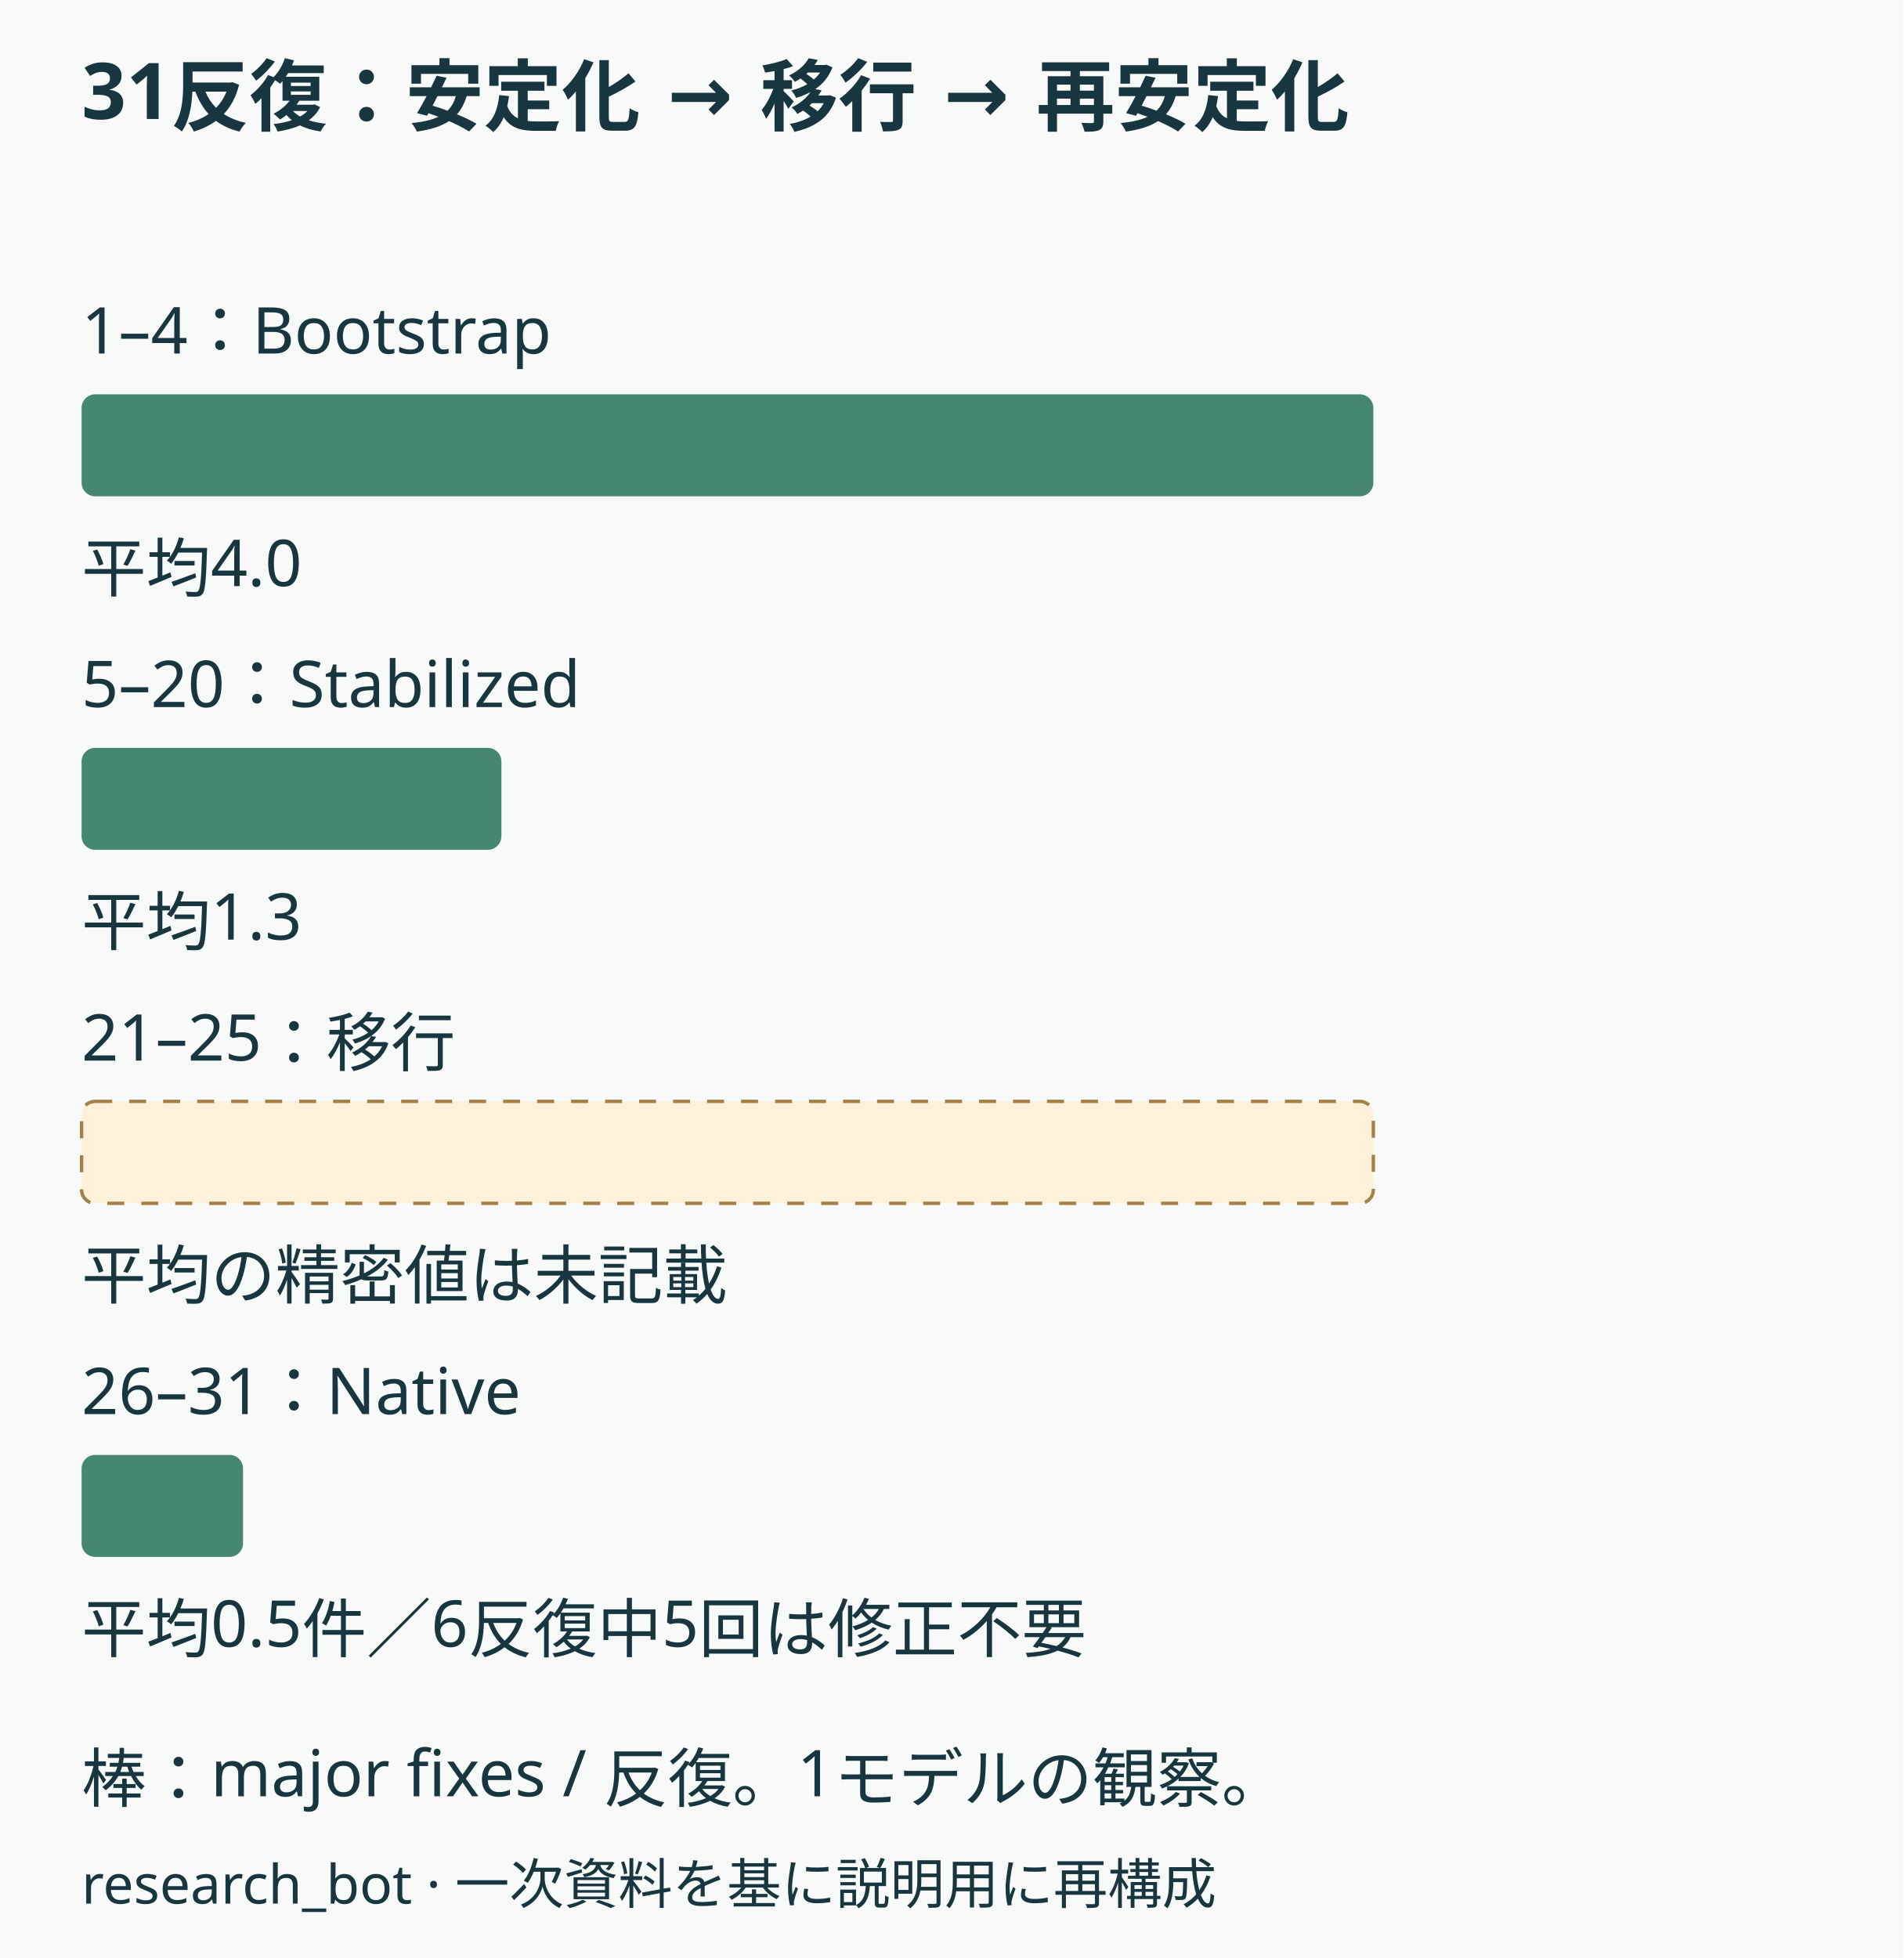
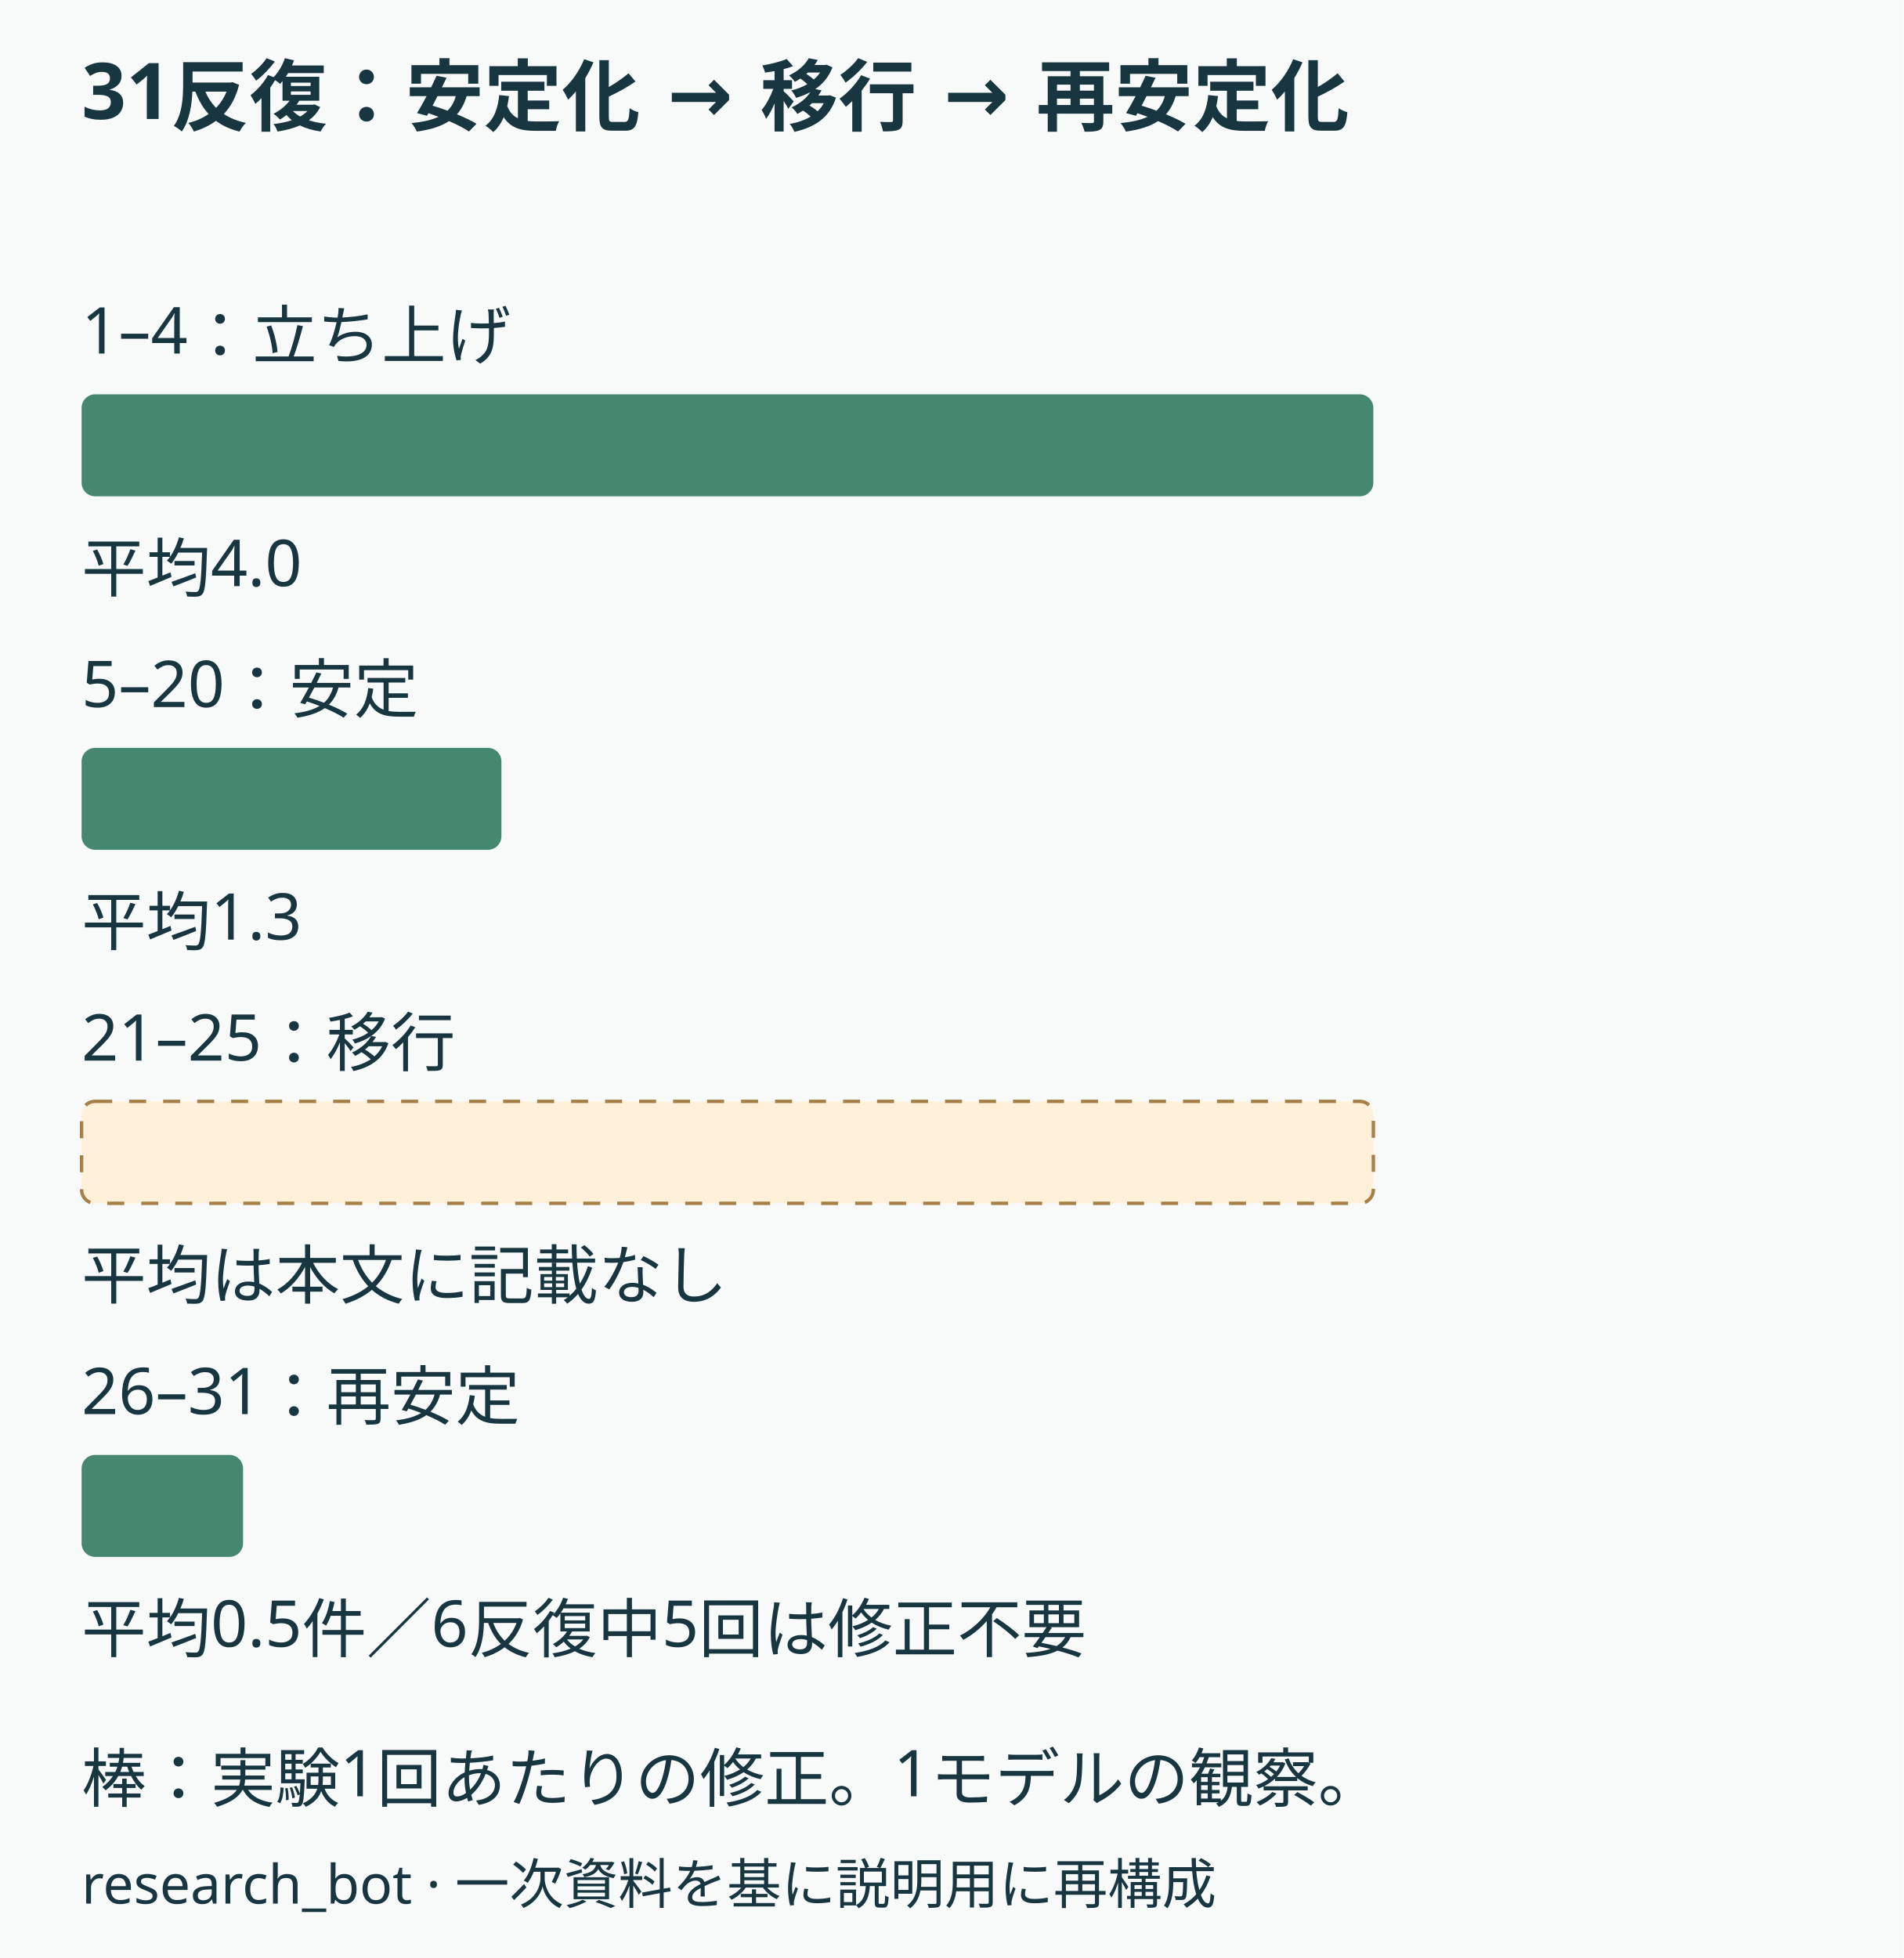
<svg xmlns="http://www.w3.org/2000/svg" viewBox="0 0 560 576" role="img" aria-labelledby="title">
  <defs>
    <marker id="arrow" markerWidth="8" markerHeight="8" refX="7" refY="4" orient="auto">
      <path d="M0 0L8 4L0 8" fill="none" stroke="#586c78" />
    </marker>
  </defs>
  <rect width="560" height="576" fill="#f7faf9" />
  <style>text{font-family:system-ui,sans-serif;fill:#183640;font-size:19px}.small{font-size:16px}.head{font-size:23px;font-weight:700}</style>
  <text x="24" y="35" class="head">31反復：安定化 → 移行 → 再安定化</text>
-   <text x="24" y="104" class="">1–4：Bootstrap</text>
+   <text x="24" y="104" class="">1–4：立ち上げ</text>
  <rect x="24" y="116" width="380.0" height="30" rx="4" fill="#45886f" />
  <text x="24" y="174" class="">平均4.0</text>
-   <text x="24" y="208" class="">5–20：Stabilized</text>
+   <text x="24" y="208" class="">5–20：安定</text>
  <rect x="24" y="220" width="123.5" height="30" rx="4" fill="#45886f" />
  <text x="24" y="278" class="">平均1.3</text>
  <text x="24" y="312" class="">21–25：移行</text>
  <rect x="24" y="324" width="380" height="30" rx="4" fill="#fff0da" stroke="#a68046" stroke-dasharray="5 5" />
-   <text x="24" y="382" class="">平均の精密値は未記載</text>
-   <text x="24" y="416" class="">26–31：Native</text>
+   <text x="24" y="382" class="">平均は本文に記載なし</text>
+   <text x="24" y="416" class="">26–31：再安定</text>
  <rect x="24" y="428" width="47.5" height="30" rx="4" fill="#45886f" />
  <text x="24" y="486" class="">平均0.5件／6反復中5回は修正不要</text>
-   <text x="24" y="530" class="">棒：major fixes / 反復。1モデルの観察。</text>
+   <text x="24" y="530" class="">棒：実験1回あたりの修正。1モデルの観察。</text>
  <text x="24" y="560" class="small">research_bot · 一次資料を基に説明用に再構成</text>
</svg>
